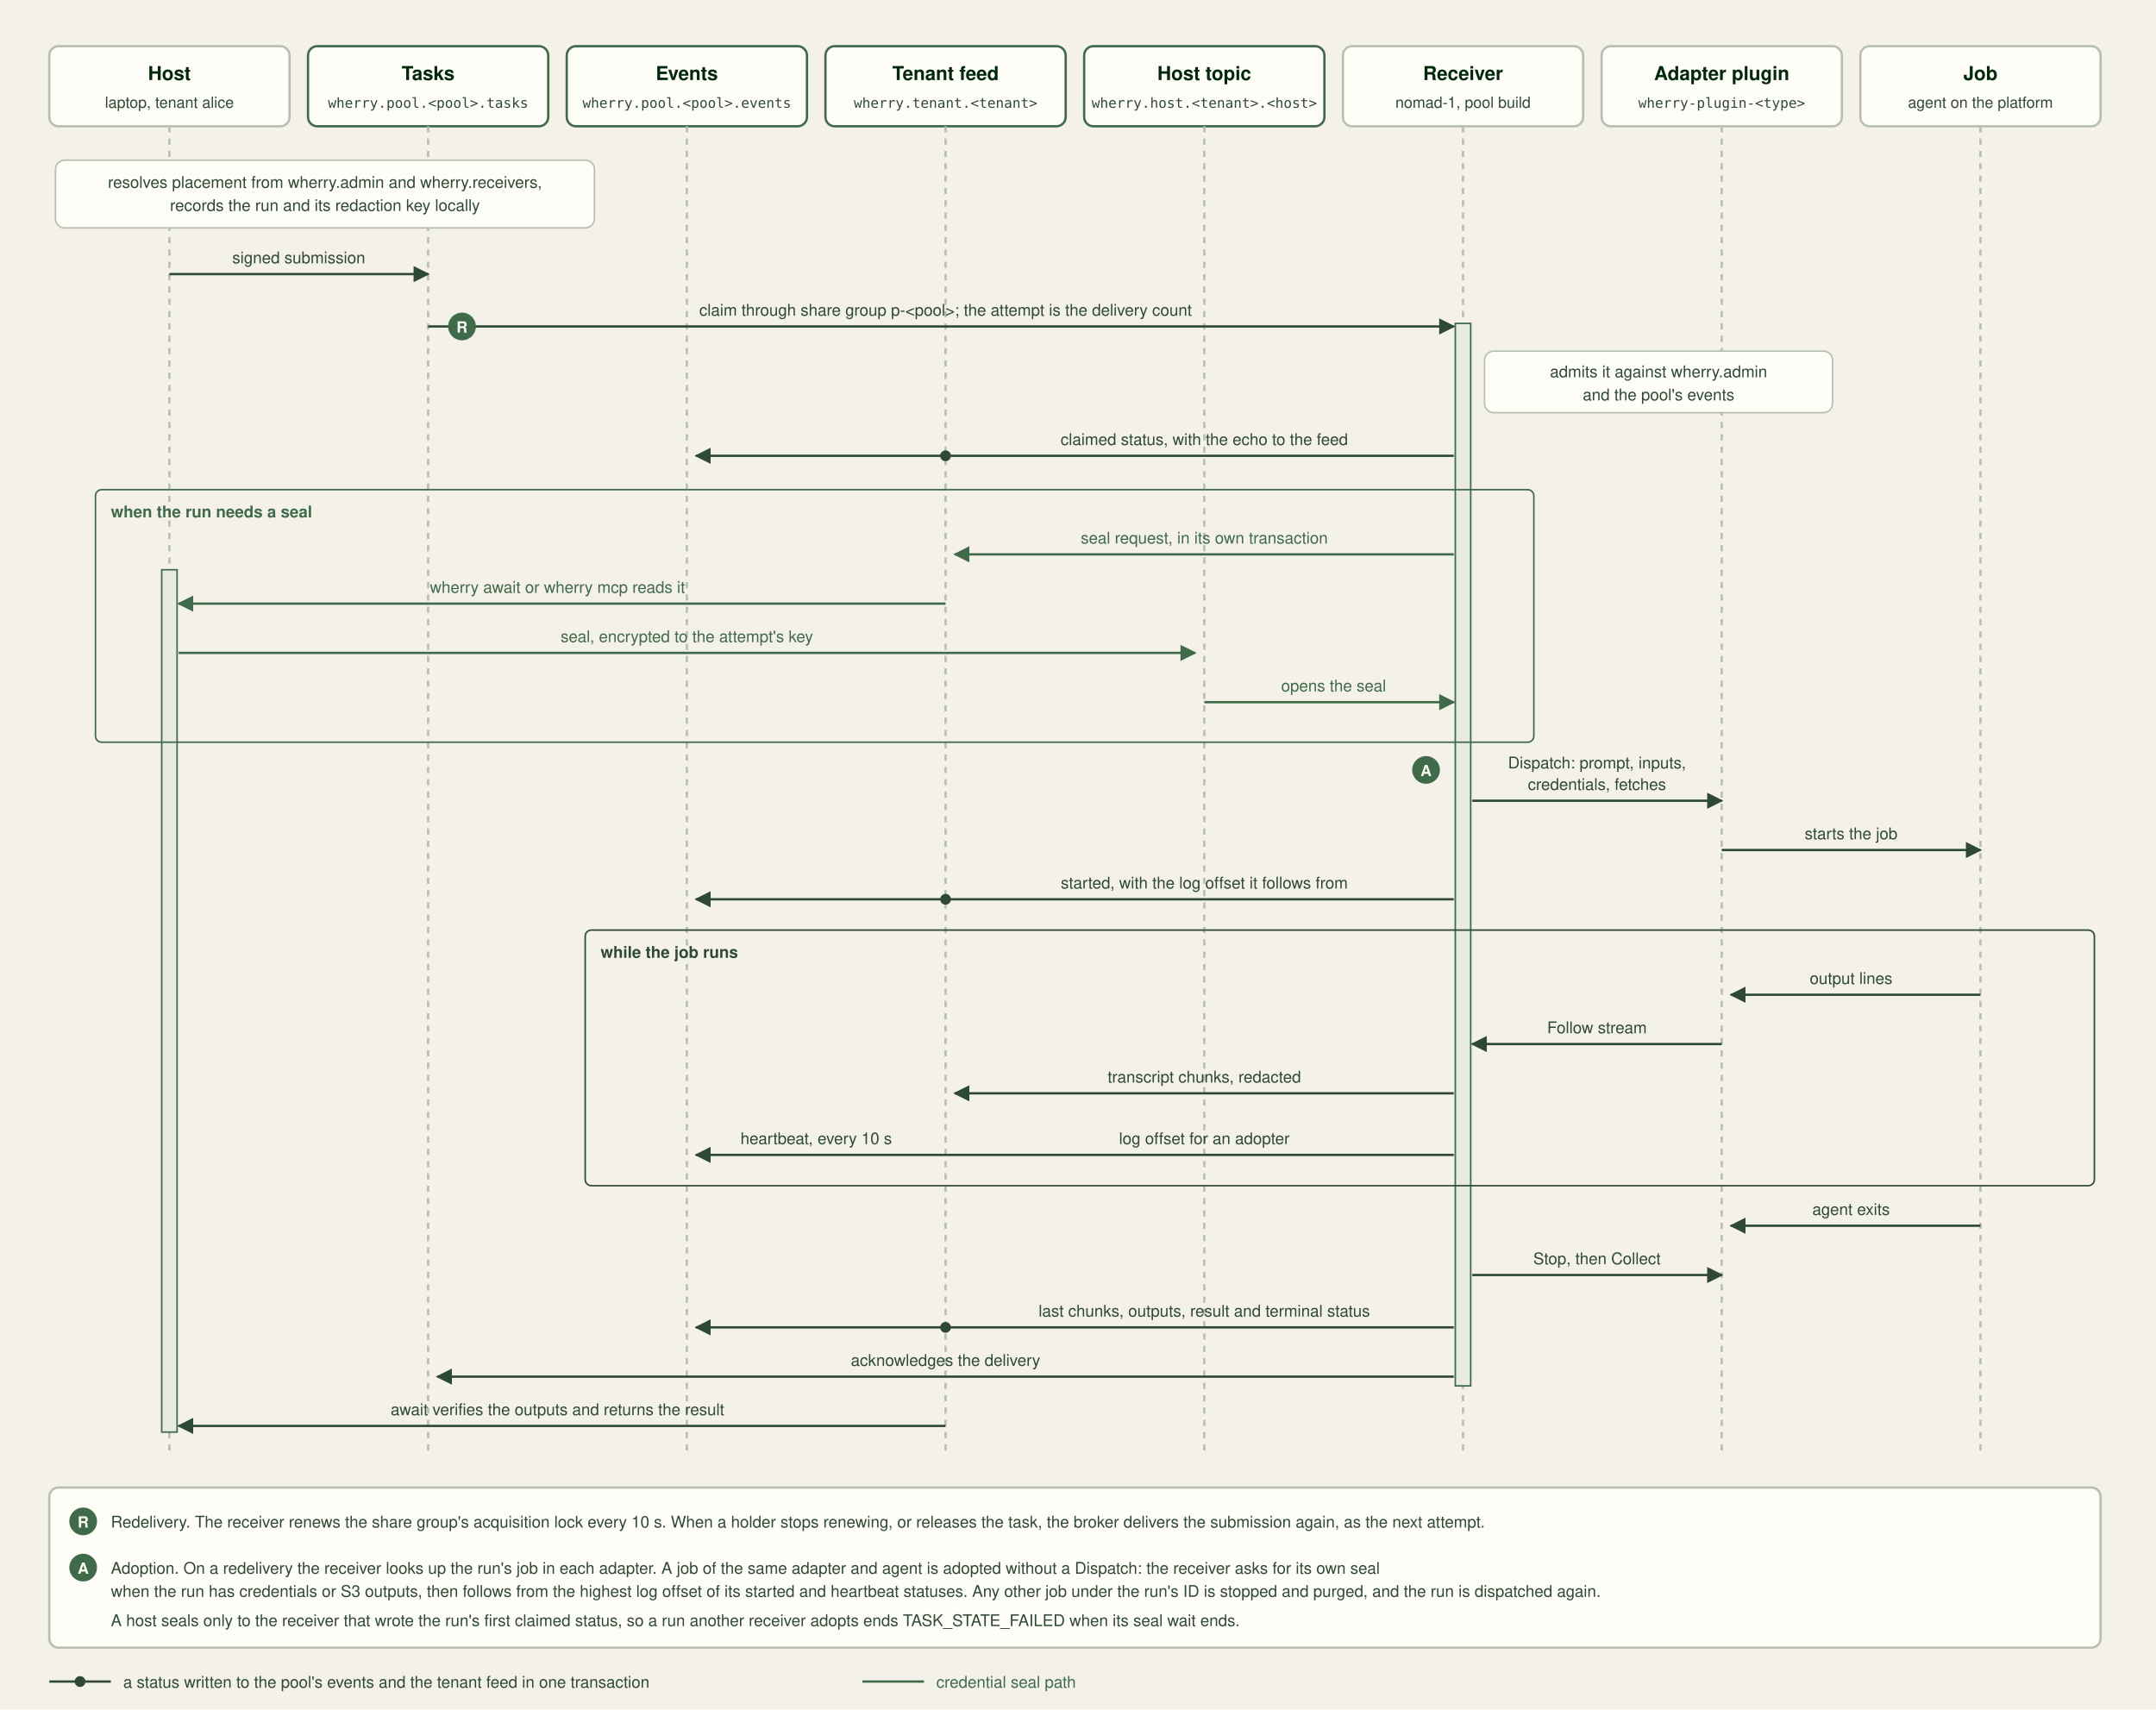
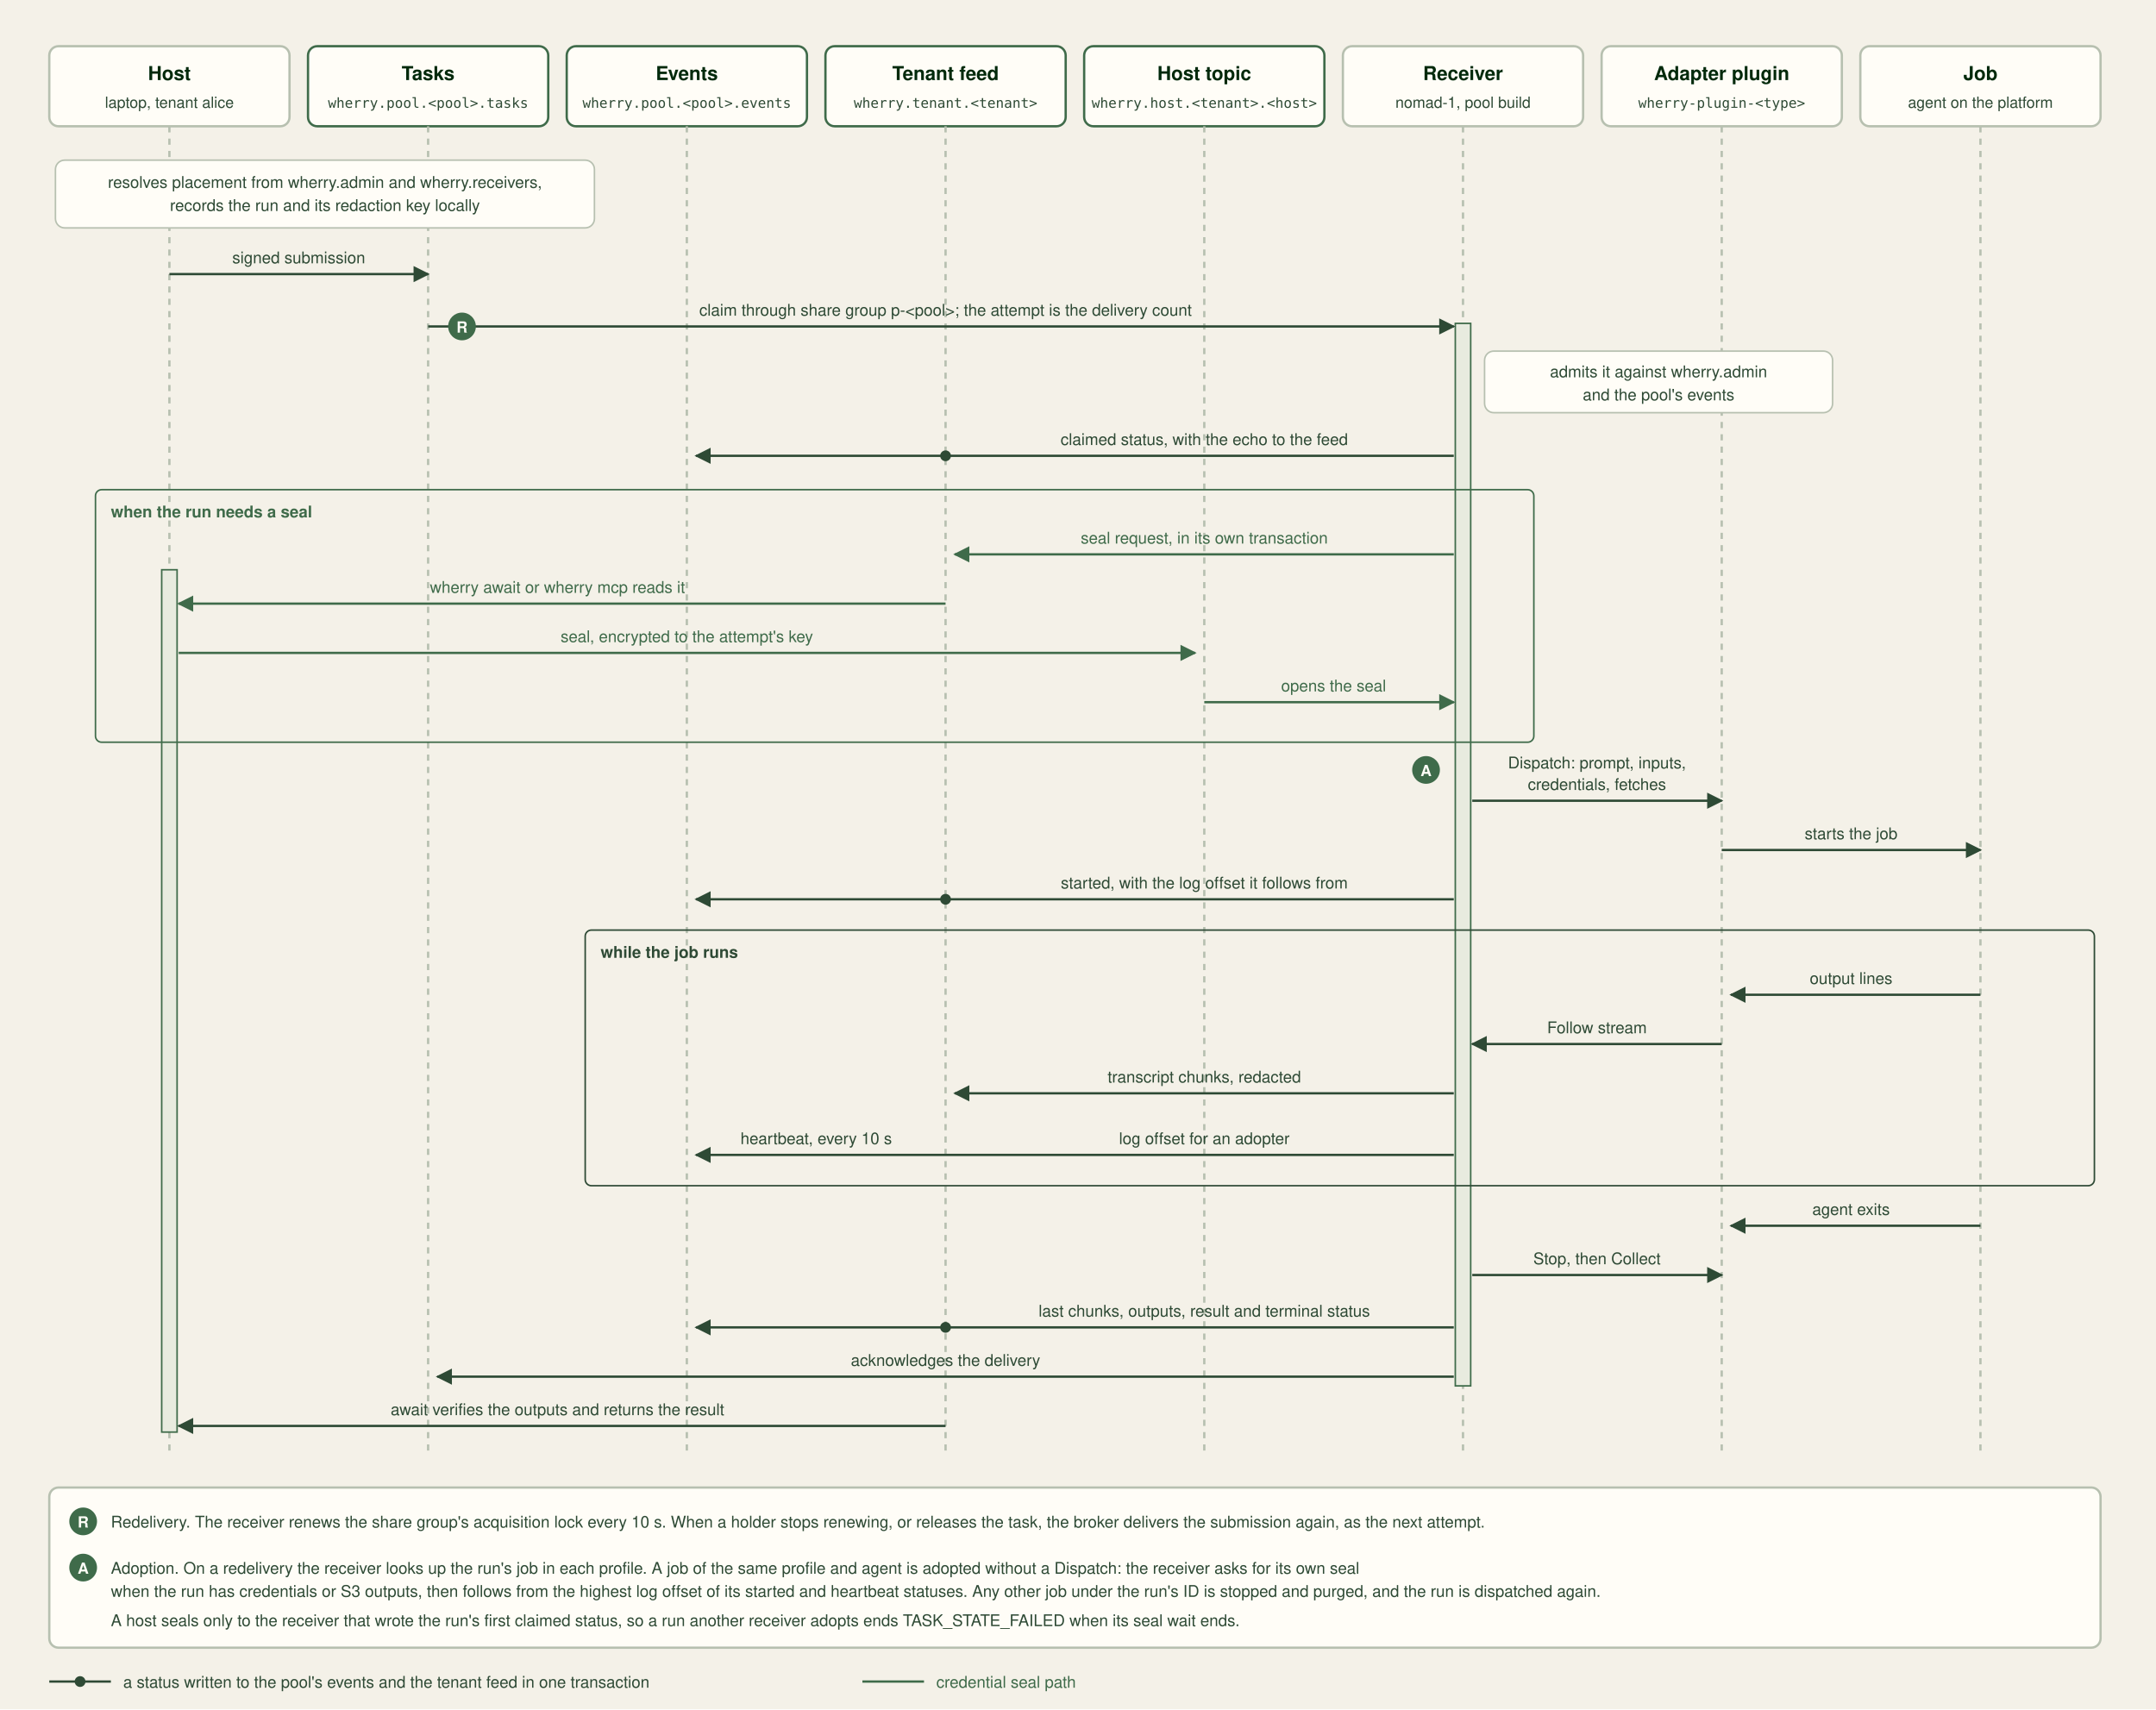
<svg xmlns="http://www.w3.org/2000/svg" viewBox="0 0 1400 1110" font-family="Outfit, ui-sans-serif, system-ui, -apple-system, 'Segoe UI', Helvetica, Arial, sans-serif" role="img" aria-labelledby="title desc">
  <defs>
    <marker id="arrow" viewBox="0 0 10 10" refX="9" refY="5" markerWidth="7" markerHeight="7" orient="auto-start-reverse">
      <path d="M 0 0 L 10 5 L 0 10 z" fill="#2e4a35" />
    </marker>
    <marker id="arrow-seal" viewBox="0 0 10 10" refX="9" refY="5" markerWidth="7" markerHeight="7" orient="auto-start-reverse">
      <path d="M 0 0 L 10 5 L 0 10 z" fill="#3f6b4a" />
    </marker>
  </defs>
  <rect width="1400" height="1110" fill="#f4f1e8" />
  <g font-size="12.5" fill="#00290b">
    <rect x="32" y="30" width="156" height="52" rx="6" fill="#fffdf7" stroke="#b7c0b0" stroke-width="1.5" />
    <text x="110" y="52" text-anchor="middle" font-weight="600">Host</text>
    <text x="110" y="70" text-anchor="middle" font-size="10" fill="#2e4a35">laptop, tenant alice</text>
    <rect x="200" y="30" width="156" height="52" rx="6" fill="#fffdf7" stroke="#3f6b4a" stroke-width="1.5" />
    <text x="278" y="52" text-anchor="middle" font-weight="600">Tasks</text>
    <text x="278" y="70" text-anchor="middle" font-size="9" font-family="'IBM Plex Mono', ui-monospace, SFMono-Regular, Menlo, monospace" fill="#2e4a35">wherry.pool.&lt;pool&gt;.tasks</text>
    <rect x="368" y="30" width="156" height="52" rx="6" fill="#fffdf7" stroke="#3f6b4a" stroke-width="1.5" />
    <text x="446" y="52" text-anchor="middle" font-weight="600">Events</text>
    <text x="446" y="70" text-anchor="middle" font-size="9" font-family="'IBM Plex Mono', ui-monospace, SFMono-Regular, Menlo, monospace" fill="#2e4a35">wherry.pool.&lt;pool&gt;.events</text>
    <rect x="536" y="30" width="156" height="52" rx="6" fill="#fffdf7" stroke="#3f6b4a" stroke-width="1.5" />
    <text x="614" y="52" text-anchor="middle" font-weight="600">Tenant feed</text>
    <text x="614" y="70" text-anchor="middle" font-size="9" font-family="'IBM Plex Mono', ui-monospace, SFMono-Regular, Menlo, monospace" fill="#2e4a35">wherry.tenant.&lt;tenant&gt;</text>
    <rect x="704" y="30" width="156" height="52" rx="6" fill="#fffdf7" stroke="#3f6b4a" stroke-width="1.5" />
    <text x="782" y="52" text-anchor="middle" font-weight="600">Host topic</text>
    <text x="782" y="70" text-anchor="middle" font-size="9" font-family="'IBM Plex Mono', ui-monospace, SFMono-Regular, Menlo, monospace" fill="#2e4a35">wherry.host.&lt;tenant&gt;.&lt;host&gt;</text>
    <rect x="872" y="30" width="156" height="52" rx="6" fill="#fffdf7" stroke="#b7c0b0" stroke-width="1.5" />
    <text x="950" y="52" text-anchor="middle" font-weight="600">Receiver</text>
    <text x="950" y="70" text-anchor="middle" font-size="10" fill="#2e4a35">nomad-1, pool build</text>
    <rect x="1040" y="30" width="156" height="52" rx="6" fill="#fffdf7" stroke="#b7c0b0" stroke-width="1.5" />
    <text x="1118" y="52" text-anchor="middle" font-weight="600">Adapter plugin</text>
    <text x="1118" y="70" text-anchor="middle" font-size="9" font-family="'IBM Plex Mono', ui-monospace, SFMono-Regular, Menlo, monospace" fill="#2e4a35">wherry-plugin-&lt;type&gt;</text>
    <rect x="1208" y="30" width="156" height="52" rx="6" fill="#fffdf7" stroke="#b7c0b0" stroke-width="1.5" />
    <text x="1286" y="52" text-anchor="middle" font-weight="600">Job</text>
    <text x="1286" y="70" text-anchor="middle" font-size="10" fill="#2e4a35">agent on the platform</text>
  </g>
  <g stroke="#b7c0b0" stroke-width="1.5" stroke-dasharray="4 4">
    <line x1="110" y1="82" x2="110" y2="944" />
    <line x1="278" y1="82" x2="278" y2="944" />
    <line x1="446" y1="82" x2="446" y2="944" />
    <line x1="614" y1="82" x2="614" y2="944" />
    <line x1="782" y1="82" x2="782" y2="944" />
    <line x1="950" y1="82" x2="950" y2="944" />
    <line x1="1118" y1="82" x2="1118" y2="944" />
    <line x1="1286" y1="82" x2="1286" y2="944" />
  </g>
  <rect x="945" y="210" width="10" height="690" fill="#e8ebdf" stroke="#3f6b4a" stroke-width="1" />
  <rect x="105" y="370" width="10" height="560" fill="#e8ebdf" stroke="#3f6b4a" stroke-width="1" />
  <rect x="36" y="104" width="350" height="44" rx="6" fill="#fffdf7" stroke="#b7c0b0" stroke-width="1" />
  <text x="211" y="122" text-anchor="middle" font-size="10.5" fill="#2e4a35">resolves placement from wherry.admin and wherry.receivers,</text>
  <text x="211" y="137" text-anchor="middle" font-size="10.5" fill="#2e4a35">records the run and its redaction key locally</text>
  <g font-size="10.5" fill="#2e4a35" text-anchor="middle">
    <path d="M 110 178 H 278" stroke="#2e4a35" stroke-width="1.5" fill="none" marker-end="url(#arrow)" />
    <text x="194" y="171">signed submission</text>
    <path d="M 278 212 H 944" stroke="#2e4a35" stroke-width="1.5" fill="none" marker-end="url(#arrow)" />
    <text x="614" y="205">claim through share group p-&lt;pool&gt;; the attempt is the delivery count</text>
    <rect x="964" y="228" width="226" height="40" rx="6" fill="#fffdf7" stroke="#b7c0b0" stroke-width="1" />
    <text x="1077" y="245">admits it against wherry.admin</text>
    <text x="1077" y="260">and the pool's events</text>
    <path d="M 944 296 H 452" stroke="#2e4a35" stroke-width="1.5" fill="none" marker-end="url(#arrow)" />
    <circle cx="614" cy="296" r="3.5" fill="#2e4a35" />
    <text x="782" y="289">claimed status, with the echo to the feed</text>
    <rect x="62" y="318" width="934" height="164" rx="4" fill="none" stroke="#3f6b4a" stroke-width="1" />
    <text x="72" y="336" text-anchor="start" font-weight="600" fill="#3f6b4a">when the run needs a seal</text>
    <path d="M 944 360 H 620" stroke="#3f6b4a" stroke-width="1.5" fill="none" marker-end="url(#arrow-seal)" />
    <text x="782" y="353" fill="#3f6b4a">seal request, in its own transaction</text>
    <path d="M 614 392 H 116" stroke="#3f6b4a" stroke-width="1.5" fill="none" marker-end="url(#arrow-seal)" />
    <text x="362" y="385" fill="#3f6b4a">wherry await or wherry mcp reads it</text>
    <path d="M 116 424 H 776" stroke="#3f6b4a" stroke-width="1.5" fill="none" marker-end="url(#arrow-seal)" />
    <text x="446" y="417" fill="#3f6b4a">seal, encrypted to the attempt's key</text>
    <path d="M 782 456 H 944" stroke="#3f6b4a" stroke-width="1.5" fill="none" marker-end="url(#arrow-seal)" />
    <text x="866" y="449" fill="#3f6b4a">opens the seal</text>
    <path d="M 956 520 H 1118" stroke="#2e4a35" stroke-width="1.5" fill="none" marker-end="url(#arrow)" />
    <text x="1037" y="499">Dispatch: prompt, inputs,</text>
    <text x="1037" y="513">credentials, fetches</text>
    <path d="M 1118 552 H 1286" stroke="#2e4a35" stroke-width="1.5" fill="none" marker-end="url(#arrow)" />
    <text x="1202" y="545">starts the job</text>
    <path d="M 944 584 H 452" stroke="#2e4a35" stroke-width="1.5" fill="none" marker-end="url(#arrow)" />
    <circle cx="614" cy="584" r="3.5" fill="#2e4a35" />
    <text x="782" y="577">started, with the log offset it follows from</text>
    <rect x="380" y="604" width="980" height="166" rx="4" fill="none" stroke="#2e4a35" stroke-width="1" />
    <text x="390" y="622" text-anchor="start" font-weight="600">while the job runs</text>
    <path d="M 1286 646 H 1124" stroke="#2e4a35" stroke-width="1.5" fill="none" marker-end="url(#arrow)" />
    <text x="1202" y="639">output lines</text>
    <path d="M 1118 678 H 956" stroke="#2e4a35" stroke-width="1.5" fill="none" marker-end="url(#arrow)" />
    <text x="1037" y="671">Follow stream</text>
    <path d="M 944 710 H 620" stroke="#2e4a35" stroke-width="1.5" fill="none" marker-end="url(#arrow)" />
    <text x="782" y="703">transcript chunks, redacted</text>
    <path d="M 944 750 H 452" stroke="#2e4a35" stroke-width="1.5" fill="none" marker-end="url(#arrow)" />
    <text x="530" y="743">heartbeat, every 10 s</text>
    <text x="782" y="743">log offset for an adopter</text>
    <path d="M 1286 796 H 1124" stroke="#2e4a35" stroke-width="1.5" fill="none" marker-end="url(#arrow)" />
    <text x="1202" y="789">agent exits</text>
    <path d="M 956 828 H 1118" stroke="#2e4a35" stroke-width="1.5" fill="none" marker-end="url(#arrow)" />
    <text x="1037" y="821">Stop, then Collect</text>
    <path d="M 944 862 H 452" stroke="#2e4a35" stroke-width="1.5" fill="none" marker-end="url(#arrow)" />
    <circle cx="614" cy="862" r="3.5" fill="#2e4a35" />
    <text x="782" y="855">last chunks, outputs, result and terminal status</text>
    <path d="M 944 894 H 284" stroke="#2e4a35" stroke-width="1.5" fill="none" marker-end="url(#arrow)" />
    <text x="614" y="887">acknowledges the delivery</text>
    <path d="M 614 926 H 116" stroke="#2e4a35" stroke-width="1.5" fill="none" marker-end="url(#arrow)" />
    <text x="362" y="919">await verifies the outputs and returns the result</text>
  </g>
  <g font-size="10" font-weight="700" fill="#fffdf7" text-anchor="middle">
    <circle cx="300" cy="212" r="9" fill="#3f6b4a" />
    <text x="300" y="216">R</text>
    <circle cx="926" cy="500" r="9" fill="#3f6b4a" />
    <text x="926" y="504">A</text>
  </g>
  <rect x="32" y="966" width="1332" height="104" rx="6" fill="#fffdf7" stroke="#b7c0b0" stroke-width="1.5" />
  <g font-size="10.5" fill="#2e4a35">
    <circle cx="54" cy="988" r="9" fill="#3f6b4a" />
    <text x="54" y="992" text-anchor="middle" font-size="10" font-weight="700" fill="#fffdf7">R</text>
    <text x="72" y="992">Redelivery. The receiver renews the share group's acquisition lock every 10 s. When a holder stops renewing, or releases the task, the broker delivers the submission again, as the next attempt.</text>
    <circle cx="54" cy="1018" r="9" fill="#3f6b4a" />
    <text x="54" y="1022" text-anchor="middle" font-size="10" font-weight="700" fill="#fffdf7">A</text>
-     <text x="72" y="1022">Adoption. On a redelivery the receiver looks up the run's job in each adapter. A job of the same adapter and agent is adopted without a Dispatch: the receiver asks for its own seal</text>
+     <text x="72" y="1022">Adoption. On a redelivery the receiver looks up the run's job in each profile. A job of the same profile and agent is adopted without a Dispatch: the receiver asks for its own seal</text>
    <text x="72" y="1037">when the run has credentials or S3 outputs, then follows from the highest log offset of its started and heartbeat statuses. Any other job under the run's ID is stopped and purged, and the run is dispatched again.</text>
    <text x="72" y="1056">A host seals only to the receiver that wrote the run's first claimed status, so a run another receiver adopts ends TASK_STATE_FAILED when its seal wait ends.</text>
  </g>
  <g font-size="10.5" fill="#2e4a35">
    <line x1="32" y1="1092" x2="72" y2="1092" stroke="#2e4a35" stroke-width="1.5" />
    <circle cx="52" cy="1092" r="3.5" fill="#2e4a35" />
    <text x="80" y="1096">a status written to the pool's events and the tenant feed in one transaction</text>
    <line x1="560" y1="1092" x2="600" y2="1092" stroke="#3f6b4a" stroke-width="1.5" />
    <text x="608" y="1096" fill="#3f6b4a">credential seal path</text>
  </g>
</svg>
